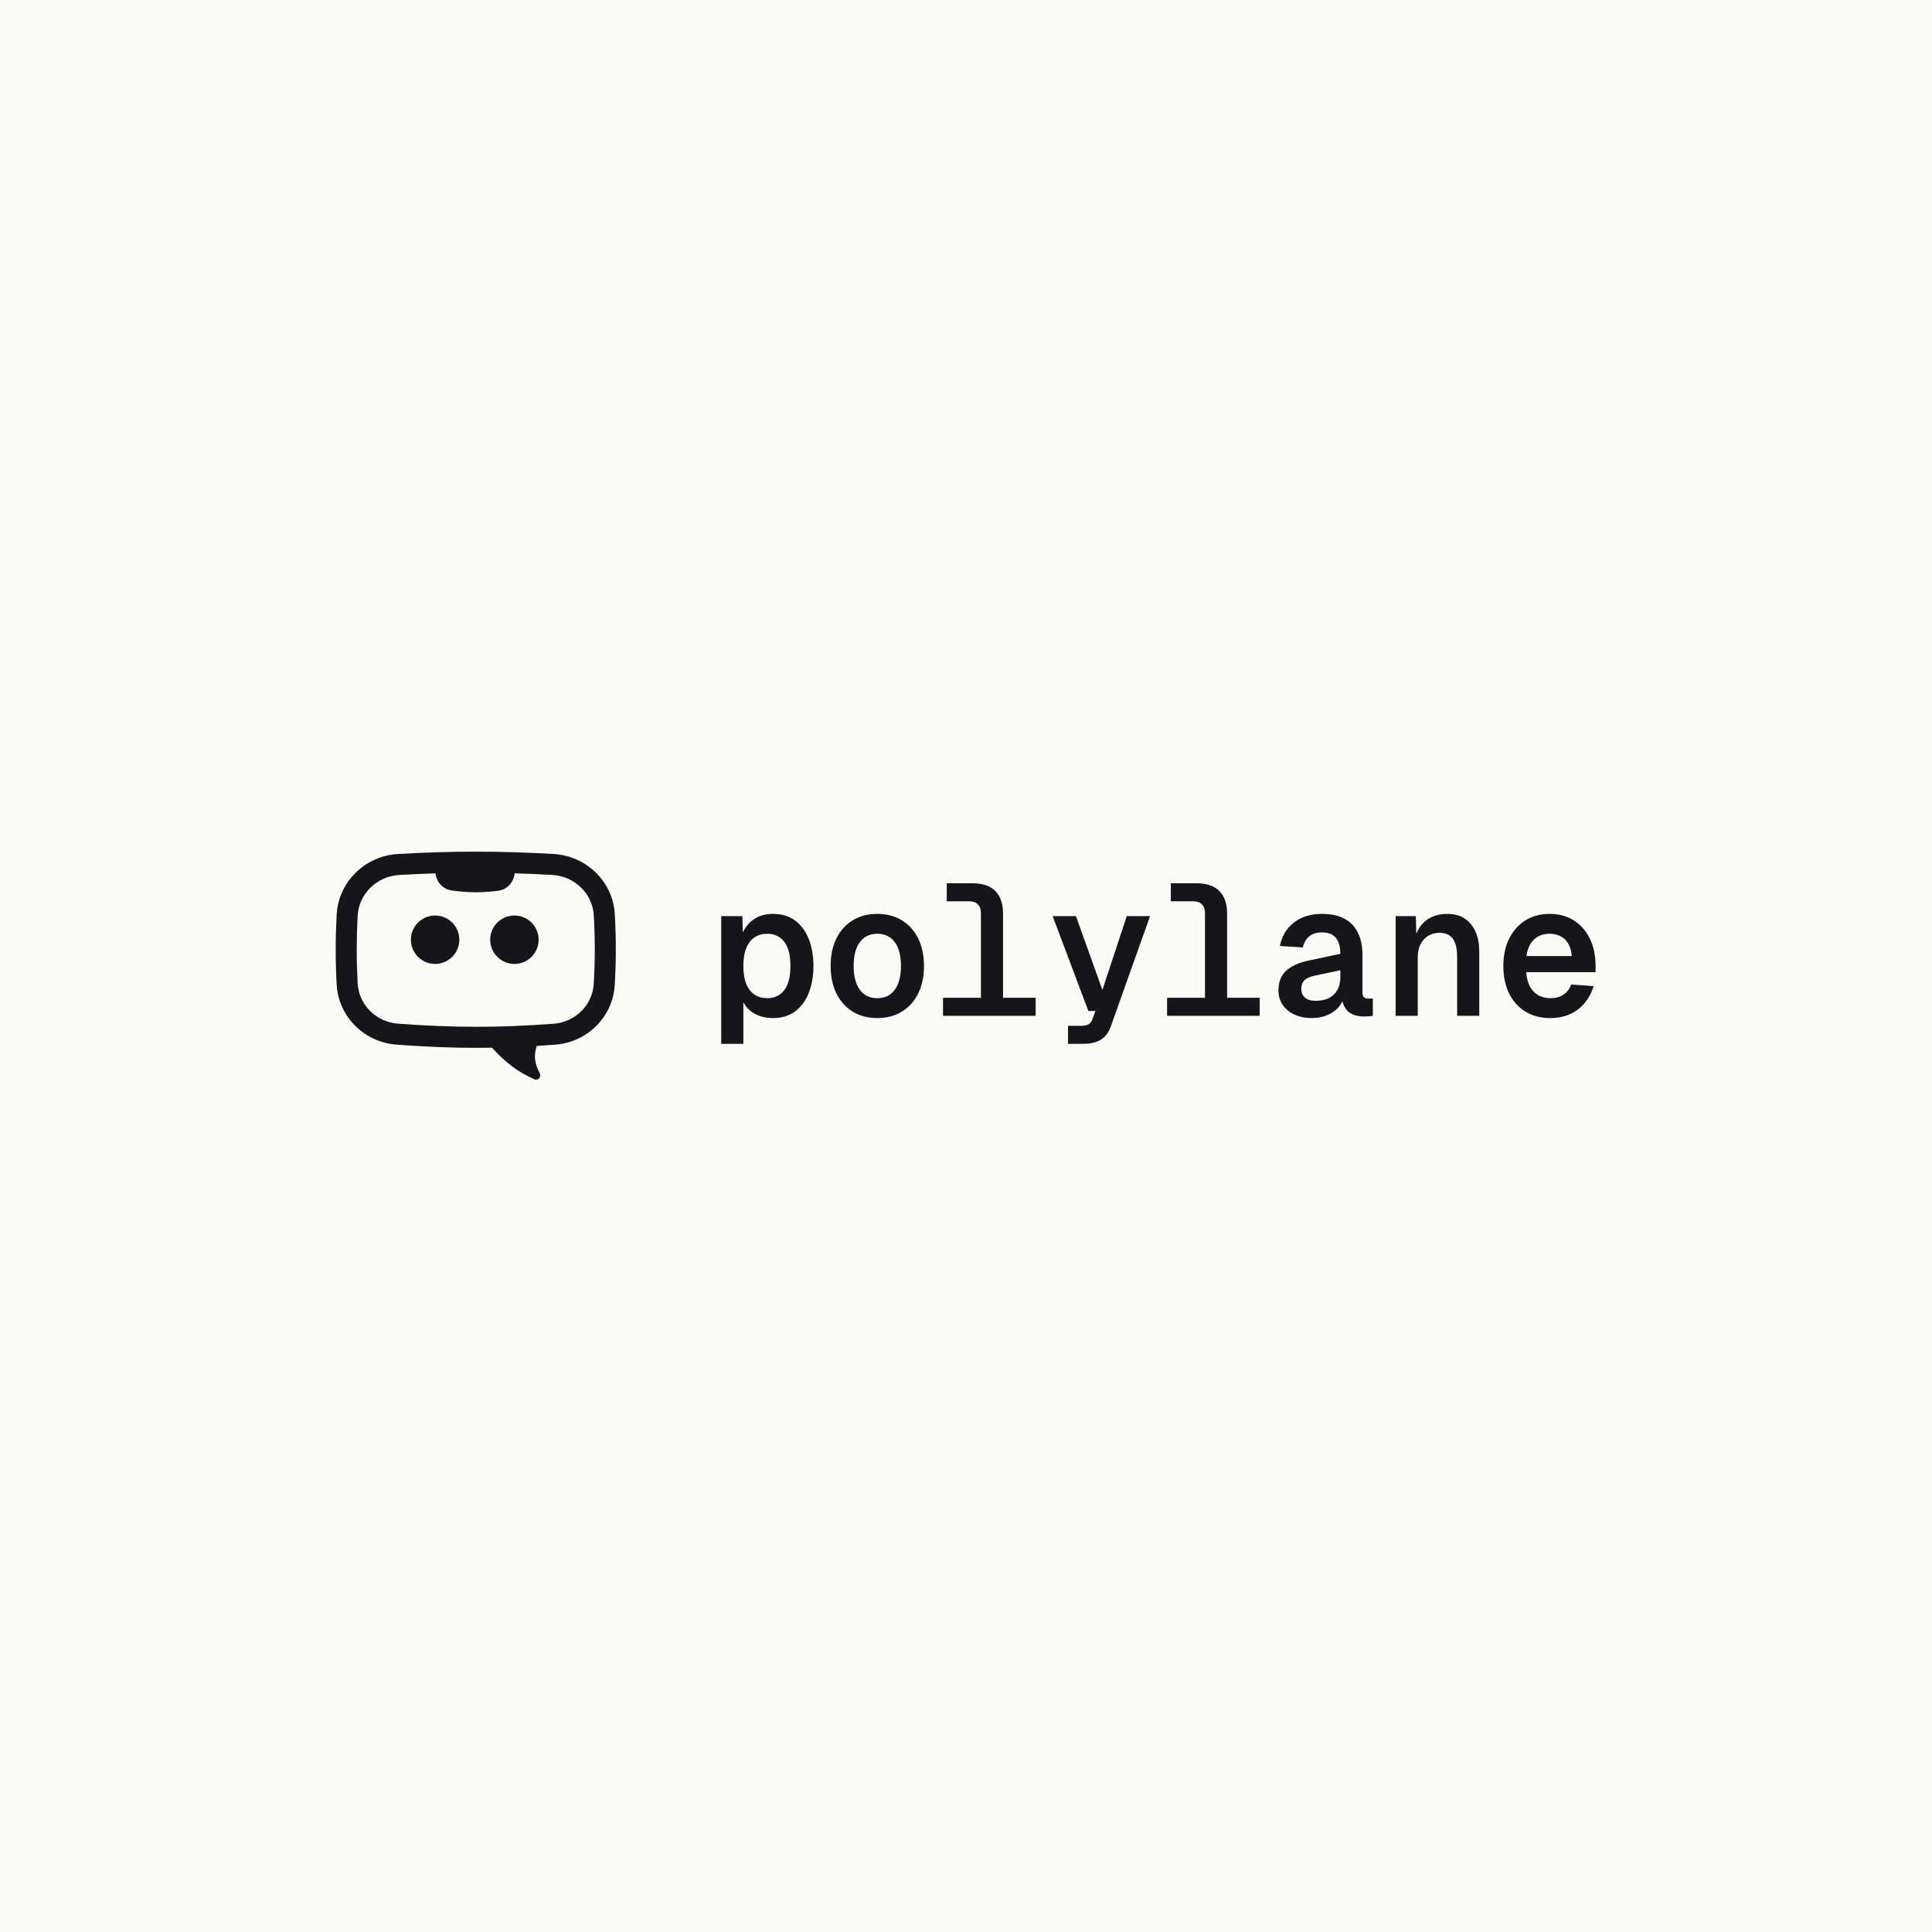
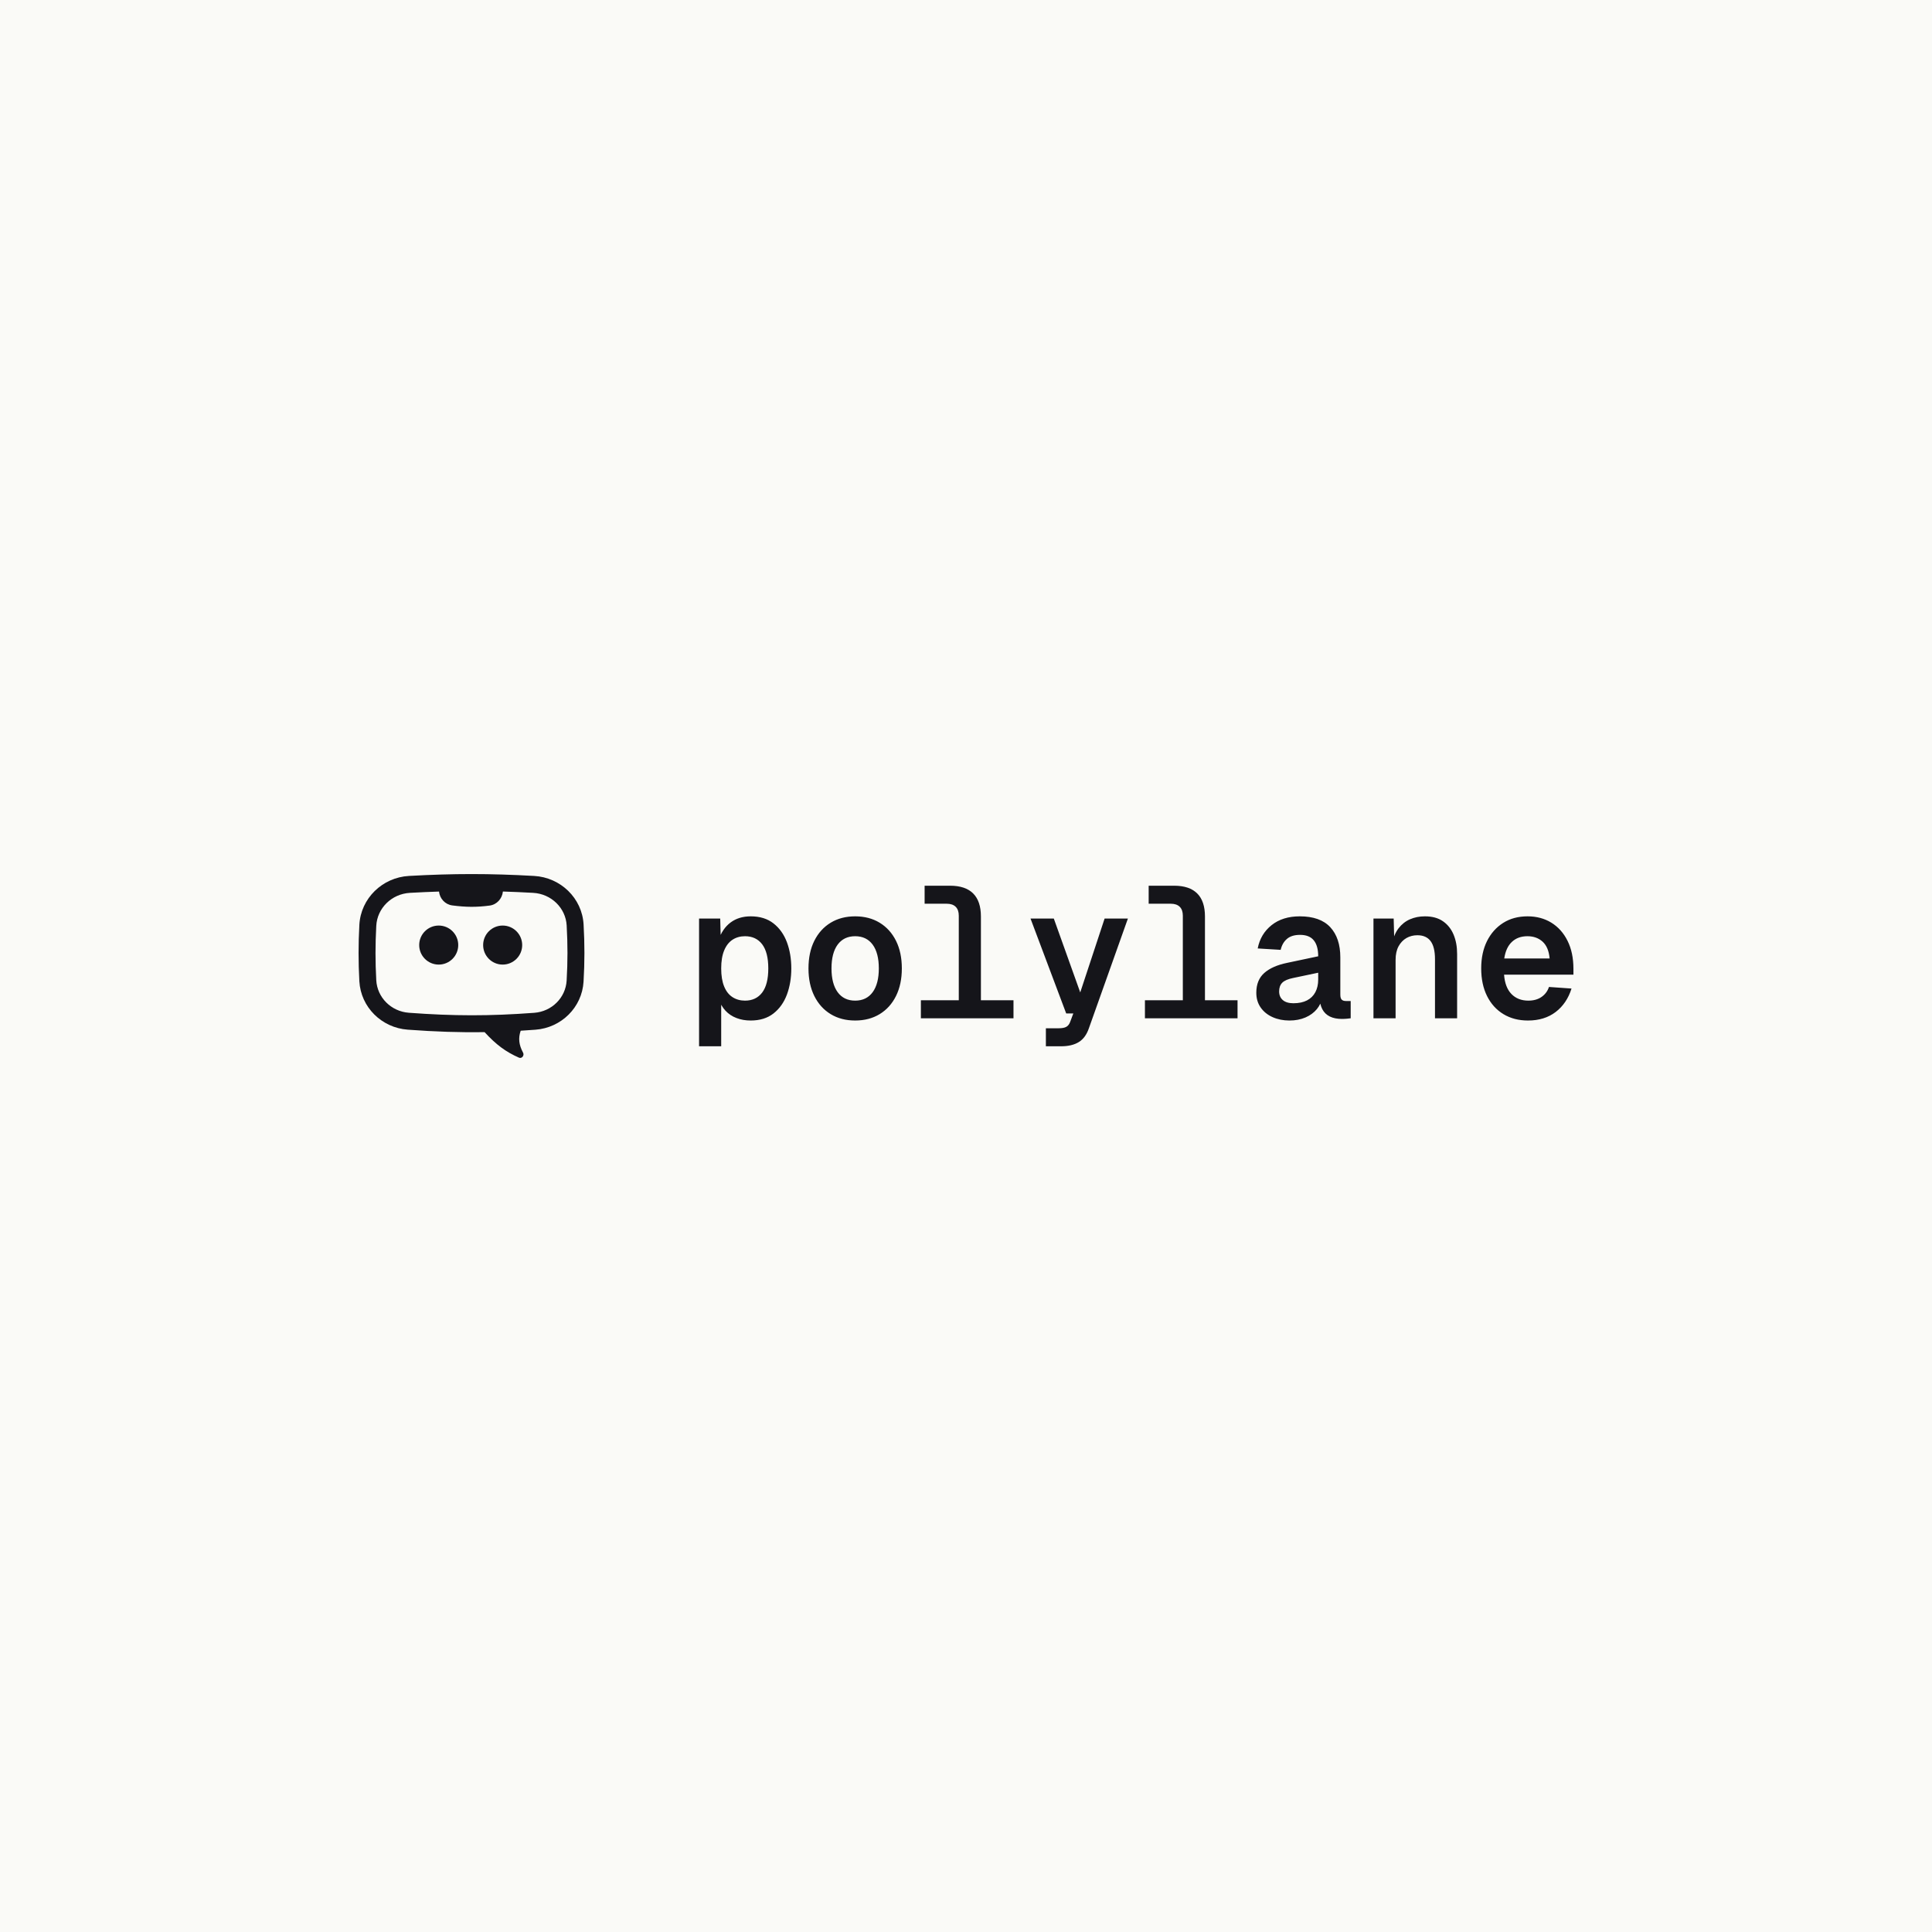
<svg xmlns="http://www.w3.org/2000/svg" width="512" height="512" viewBox="0 0 512 512" fill="none">
  <rect width="512" height="512" fill="#fafaf7" />
-   <g transform="translate(86.53,216.41) scale(1.237)">
-     <g transform="scale(0.089385) translate(-120,-120)">
+   <g transform="translate(76.635,207.163) scale(1.237)">
+     <g transform="translate(13.281,13.732) scale(0.072067) translate(-120,-120)">
      <path fill="#15151a" fill-rule="evenodd" d="M381.142 255.979C353.262 256.882 324.664 258.165 294.739 259.828C240.319 262.852 197.432 305.379 194.635 357.744C191.659 413.446 191.596 463.816 194.618 519.68C197.379 570.729 238.619 612.379 291.522 616.294C424.628 626.144 531.099 626.37 664.216 616.432C716.652 612.517 757.575 571.322 760.527 520.692C763.828 464.081 763.824 413.076 760.619 356.673C757.677 304.896 715.104 262.861 661.009 259.838C629.813 258.094 600.063 256.769 571.071 255.861C568.898 277.025 553.17 294.761 531.729 297.623C492.693 302.833 460.623 302.444 420.534 297.184C399.233 294.389 383.392 276.96 381.142 255.979ZM291.944 209.528C212.897 213.921 148.553 276.001 144.329 355.057C141.26 412.512 141.192 464.688 144.314 522.401C148.496 599.706 210.597 660.82 287.804 666.534C369.848 672.605 442.16 675.087 516.559 673.853C551.603 711.938 579.891 732.555 618.741 749.748C627.403 753.581 635.458 743.223 630.988 734.873C618.661 711.839 616.267 692.195 623.929 669.646C638.33 668.78 652.985 667.788 667.966 666.669C744.641 660.945 806.343 600.383 810.819 523.625C814.234 465.063 814.229 412.124 810.915 353.815C806.453 275.298 742.341 213.928 663.821 209.539C531.36 202.135 424.263 202.176 291.944 209.528Z" />
      <path fill="#15151a" d="M438.296 415.062C438.296 447.11 412.316 473.09 380.269 473.09C348.221 473.09 322.242 447.11 322.242 415.062C322.242 383.015 348.221 357.035 380.269 357.035C412.316 357.035 438.296 383.015 438.296 415.062Z" />
      <path fill="#15151a" d="M570.358 473.09C602.405 473.09 628.385 447.11 628.385 415.062C628.385 383.015 602.405 357.035 570.358 357.035C538.31 357.035 512.331 383.015 512.331 415.062C512.331 447.11 538.31 473.09 570.358 473.09Z" />
    </g>
-     <path transform="translate(82.00,42.68)" d="M2.56 6V-21.36H7.09L7.22 -16.46L6.72 -16.7Q7.54 -19.2 9.31 -20.52Q11.08 -21.84 13.62 -21.84Q16.57 -21.84 18.5 -20.33Q20.43 -18.82 21.38 -16.29Q22.32 -13.76 22.32 -10.68Q22.32 -7.62 21.38 -5.08Q20.43 -2.54 18.5 -1.03Q16.57 0.48 13.62 0.48Q11.94 0.48 10.56 -0.06Q9.18 -0.59 8.22 -1.62Q7.26 -2.66 6.75 -4.16L7.3 -4.7V6ZM12.4 -3.78Q14.76 -3.78 16.08 -5.51Q17.39 -7.25 17.39 -10.68Q17.39 -14.11 16.08 -15.85Q14.76 -17.58 12.4 -17.58Q10.88 -17.58 9.73 -16.83Q8.58 -16.08 7.94 -14.54Q7.3 -13.01 7.3 -10.68Q7.3 -8.35 7.93 -6.82Q8.56 -5.28 9.72 -4.53Q10.88 -3.78 12.4 -3.78Z M36 0.48Q33 0.48 30.75 -0.89Q28.5 -2.26 27.25 -4.77Q26 -7.29 26 -10.67Q26 -14.1 27.25 -16.6Q28.5 -19.1 30.75 -20.47Q33 -21.84 36 -21.84Q39 -21.84 41.25 -20.47Q43.5 -19.1 44.75 -16.6Q46 -14.1 46 -10.68Q46 -7.29 44.75 -4.77Q43.5 -2.26 41.25 -0.89Q39 0.48 36 0.48ZM36 -3.78Q38.42 -3.78 39.75 -5.59Q41.07 -7.4 41.07 -10.69Q41.07 -13.98 39.75 -15.78Q38.42 -17.58 36 -17.58Q33.58 -17.58 32.25 -15.78Q30.93 -13.98 30.93 -10.69Q30.93 -7.4 32.25 -5.59Q33.58 -3.78 36 -3.78Z M58.2 -1.36V-21.98Q58.2 -23.22 57.54 -23.88Q56.87 -24.54 55.64 -24.54H50.88V-28.4H56.34Q59.62 -28.4 61.28 -26.74Q62.94 -25.08 62.94 -21.81V-1.36ZM50.08 0V-3.86H69.92V0Z M76.86 6V2.14H79.61Q80.68 2.14 81.24 1.83Q81.81 1.51 82.09 0.7L82.74 -1.04H81.21L73.57 -21.36H78.56L84.22 -5.54L89.44 -21.36H94.43L86.07 2.15Q85.36 4.21 83.9 5.1Q82.45 6 80.09 6Z M106.2 -1.36V-21.98Q106.2 -23.22 105.54 -23.88Q104.87 -24.54 103.64 -24.54H98.88V-28.4H104.34Q107.62 -28.4 109.28 -26.74Q110.94 -25.08 110.94 -21.81V-1.36ZM98.08 0V-3.86H117.92V0Z M129.04 0.48Q127.06 0.48 125.44 -0.24Q123.82 -0.96 122.88 -2.3Q121.94 -3.64 121.94 -5.47Q121.94 -8.19 123.64 -9.7Q125.34 -11.21 128.53 -11.87L135.2 -13.28Q135.2 -15.54 134.25 -16.7Q133.3 -17.87 131.31 -17.87Q129.5 -17.87 128.5 -17Q127.5 -16.14 127.16 -14.66L122.24 -14.96Q122.84 -18.06 125.21 -19.95Q127.58 -21.84 131.25 -21.84Q135.62 -21.84 137.78 -19.52Q139.94 -17.19 139.94 -13.04V-5.07Q139.94 -4.29 140.24 -3.99Q140.54 -3.7 141.12 -3.7H142.16V0Q141.92 0.04 141.38 0.09Q140.83 0.14 140.27 0.14Q138.75 0.14 137.69 -0.38Q136.63 -0.9 136.08 -1.95Q135.53 -3 135.47 -4.54H136.08Q135.86 -3.12 134.92 -1.97Q133.97 -0.82 132.46 -0.17Q130.94 0.48 129.04 0.48ZM129.89 -3.22Q131.62 -3.22 132.8 -3.83Q133.98 -4.44 134.59 -5.59Q135.2 -6.74 135.2 -8.3V-9.76L129.87 -8.64Q128.18 -8.3 127.5 -7.62Q126.83 -6.94 126.83 -5.76Q126.83 -4.57 127.63 -3.89Q128.42 -3.22 129.89 -3.22Z M147.04 0V-21.36H151.37L151.52 -15.66L151.02 -15.94Q151.41 -17.96 152.41 -19.27Q153.42 -20.58 154.87 -21.21Q156.33 -21.84 158.05 -21.84Q160.41 -21.84 161.92 -20.79Q163.44 -19.74 164.2 -17.93Q164.96 -16.12 164.96 -13.8V0H160.22V-12.66Q160.22 -15.26 159.29 -16.52Q158.35 -17.79 156.45 -17.79Q155.16 -17.79 154.1 -17.19Q153.05 -16.58 152.41 -15.41Q151.78 -14.24 151.78 -12.5V0Z M180.14 0.48Q177.14 0.48 174.88 -0.89Q172.62 -2.26 171.37 -4.77Q170.12 -7.29 170.12 -10.68Q170.12 -14.02 171.36 -16.53Q172.61 -19.03 174.84 -20.44Q177.06 -21.84 180.05 -21.84Q182.94 -21.84 185.15 -20.48Q187.37 -19.11 188.62 -16.59Q189.88 -14.07 189.88 -10.59V-9.35H175.02Q175.22 -6.62 176.6 -5.2Q177.98 -3.78 180.22 -3.78Q181.92 -3.78 183.06 -4.58Q184.2 -5.38 184.64 -6.71L189.47 -6.37Q188.47 -3.18 186.08 -1.35Q183.68 0.48 180.14 0.48ZM175.06 -12.81H184.78Q184.57 -15.23 183.28 -16.41Q181.99 -17.58 180.02 -17.58Q177.99 -17.58 176.7 -16.37Q175.41 -15.16 175.06 -12.81Z" fill="#15151a" />
+     <path transform="translate(85.254,50.68)" d="M2.56 6V-21.36H7.09L7.22 -16.46L6.72 -16.7Q7.54 -19.2 9.31 -20.52Q11.08 -21.84 13.62 -21.84Q16.57 -21.84 18.5 -20.33Q20.43 -18.82 21.38 -16.29Q22.32 -13.76 22.32 -10.68Q22.32 -7.62 21.38 -5.08Q20.43 -2.54 18.5 -1.03Q16.57 0.48 13.62 0.48Q11.94 0.48 10.56 -0.06Q9.18 -0.59 8.22 -1.62Q7.26 -2.66 6.75 -4.16L7.3 -4.7V6ZM12.4 -3.78Q14.76 -3.78 16.08 -5.51Q17.39 -7.25 17.39 -10.68Q17.39 -14.11 16.08 -15.85Q14.76 -17.58 12.4 -17.58Q10.88 -17.58 9.73 -16.83Q8.58 -16.08 7.94 -14.54Q7.3 -13.01 7.3 -10.68Q7.3 -8.35 7.93 -6.82Q8.56 -5.28 9.72 -4.53Q10.88 -3.78 12.4 -3.78Z M36 0.48Q33 0.48 30.75 -0.89Q28.5 -2.26 27.25 -4.77Q26 -7.29 26 -10.67Q26 -14.1 27.25 -16.6Q28.5 -19.1 30.75 -20.47Q33 -21.84 36 -21.84Q39 -21.84 41.25 -20.47Q43.5 -19.1 44.75 -16.6Q46 -14.1 46 -10.68Q46 -7.29 44.75 -4.77Q43.5 -2.26 41.25 -0.89Q39 0.48 36 0.48ZM36 -3.78Q38.42 -3.78 39.75 -5.59Q41.07 -7.4 41.07 -10.69Q41.07 -13.98 39.75 -15.78Q38.42 -17.58 36 -17.58Q33.58 -17.58 32.25 -15.78Q30.93 -13.98 30.93 -10.69Q30.93 -7.4 32.25 -5.59Q33.58 -3.78 36 -3.78Z M58.2 -1.36V-21.98Q58.2 -23.22 57.54 -23.88Q56.87 -24.54 55.64 -24.54H50.88V-28.4H56.34Q59.62 -28.4 61.28 -26.74Q62.94 -25.08 62.94 -21.81V-1.36ZM50.08 0V-3.86H69.92V0Z M76.86 6V2.14H79.61Q80.68 2.14 81.24 1.83Q81.81 1.51 82.09 0.7L82.74 -1.04H81.21L73.57 -21.36H78.56L84.22 -5.54L89.44 -21.36H94.43L86.07 2.15Q85.36 4.21 83.9 5.1Q82.45 6 80.09 6Z M106.2 -1.36V-21.98Q106.2 -23.22 105.54 -23.88Q104.87 -24.54 103.64 -24.54H98.88V-28.4H104.34Q107.62 -28.4 109.28 -26.74Q110.94 -25.08 110.94 -21.81V-1.36ZM98.08 0V-3.86H117.92V0Z M129.04 0.48Q127.06 0.48 125.44 -0.24Q123.82 -0.96 122.88 -2.3Q121.94 -3.64 121.94 -5.47Q121.94 -8.19 123.64 -9.7Q125.34 -11.21 128.53 -11.87L135.2 -13.28Q135.2 -15.54 134.25 -16.7Q133.3 -17.87 131.31 -17.87Q129.5 -17.87 128.5 -17Q127.5 -16.14 127.16 -14.66L122.24 -14.96Q122.84 -18.06 125.21 -19.95Q127.58 -21.84 131.25 -21.84Q135.62 -21.84 137.78 -19.52Q139.94 -17.19 139.94 -13.04V-5.07Q139.94 -4.29 140.24 -3.99Q140.54 -3.7 141.12 -3.7H142.16V0Q141.92 0.04 141.38 0.09Q140.83 0.14 140.27 0.14Q138.75 0.14 137.69 -0.38Q136.63 -0.9 136.08 -1.95Q135.53 -3 135.47 -4.54H136.08Q135.86 -3.12 134.92 -1.97Q133.97 -0.82 132.46 -0.17Q130.94 0.48 129.04 0.48ZM129.89 -3.22Q131.62 -3.22 132.8 -3.83Q133.98 -4.44 134.59 -5.59Q135.2 -6.74 135.2 -8.3V-9.76L129.87 -8.64Q128.18 -8.3 127.5 -7.62Q126.83 -6.94 126.83 -5.76Q126.83 -4.57 127.63 -3.89Q128.42 -3.22 129.89 -3.22Z M147.04 0V-21.36H151.37L151.52 -15.66L151.02 -15.94Q151.41 -17.96 152.41 -19.27Q153.42 -20.58 154.87 -21.21Q156.33 -21.84 158.05 -21.84Q160.41 -21.84 161.92 -20.79Q163.44 -19.74 164.2 -17.93Q164.96 -16.12 164.96 -13.8V0H160.22V-12.66Q160.22 -15.26 159.29 -16.52Q158.35 -17.79 156.45 -17.79Q155.16 -17.79 154.1 -17.19Q153.05 -16.58 152.41 -15.41Q151.78 -14.24 151.78 -12.5V0Z M180.14 0.48Q177.14 0.48 174.88 -0.89Q172.62 -2.26 171.37 -4.77Q170.12 -7.29 170.12 -10.68Q170.12 -14.02 171.36 -16.53Q172.61 -19.03 174.84 -20.44Q177.06 -21.84 180.05 -21.84Q182.94 -21.84 185.15 -20.48Q187.37 -19.11 188.62 -16.59Q189.88 -14.07 189.88 -10.59V-9.35H175.02Q175.22 -6.62 176.6 -5.2Q177.98 -3.78 180.22 -3.78Q181.92 -3.78 183.06 -4.58Q184.2 -5.38 184.64 -6.71L189.47 -6.37Q188.47 -3.18 186.08 -1.35Q183.68 0.48 180.14 0.48ZM175.06 -12.81H184.78Q184.57 -15.23 183.28 -16.41Q181.99 -17.58 180.02 -17.58Q177.99 -17.58 176.7 -16.37Q175.41 -15.16 175.06 -12.81Z" fill="#15151a" />
  </g>
</svg>
